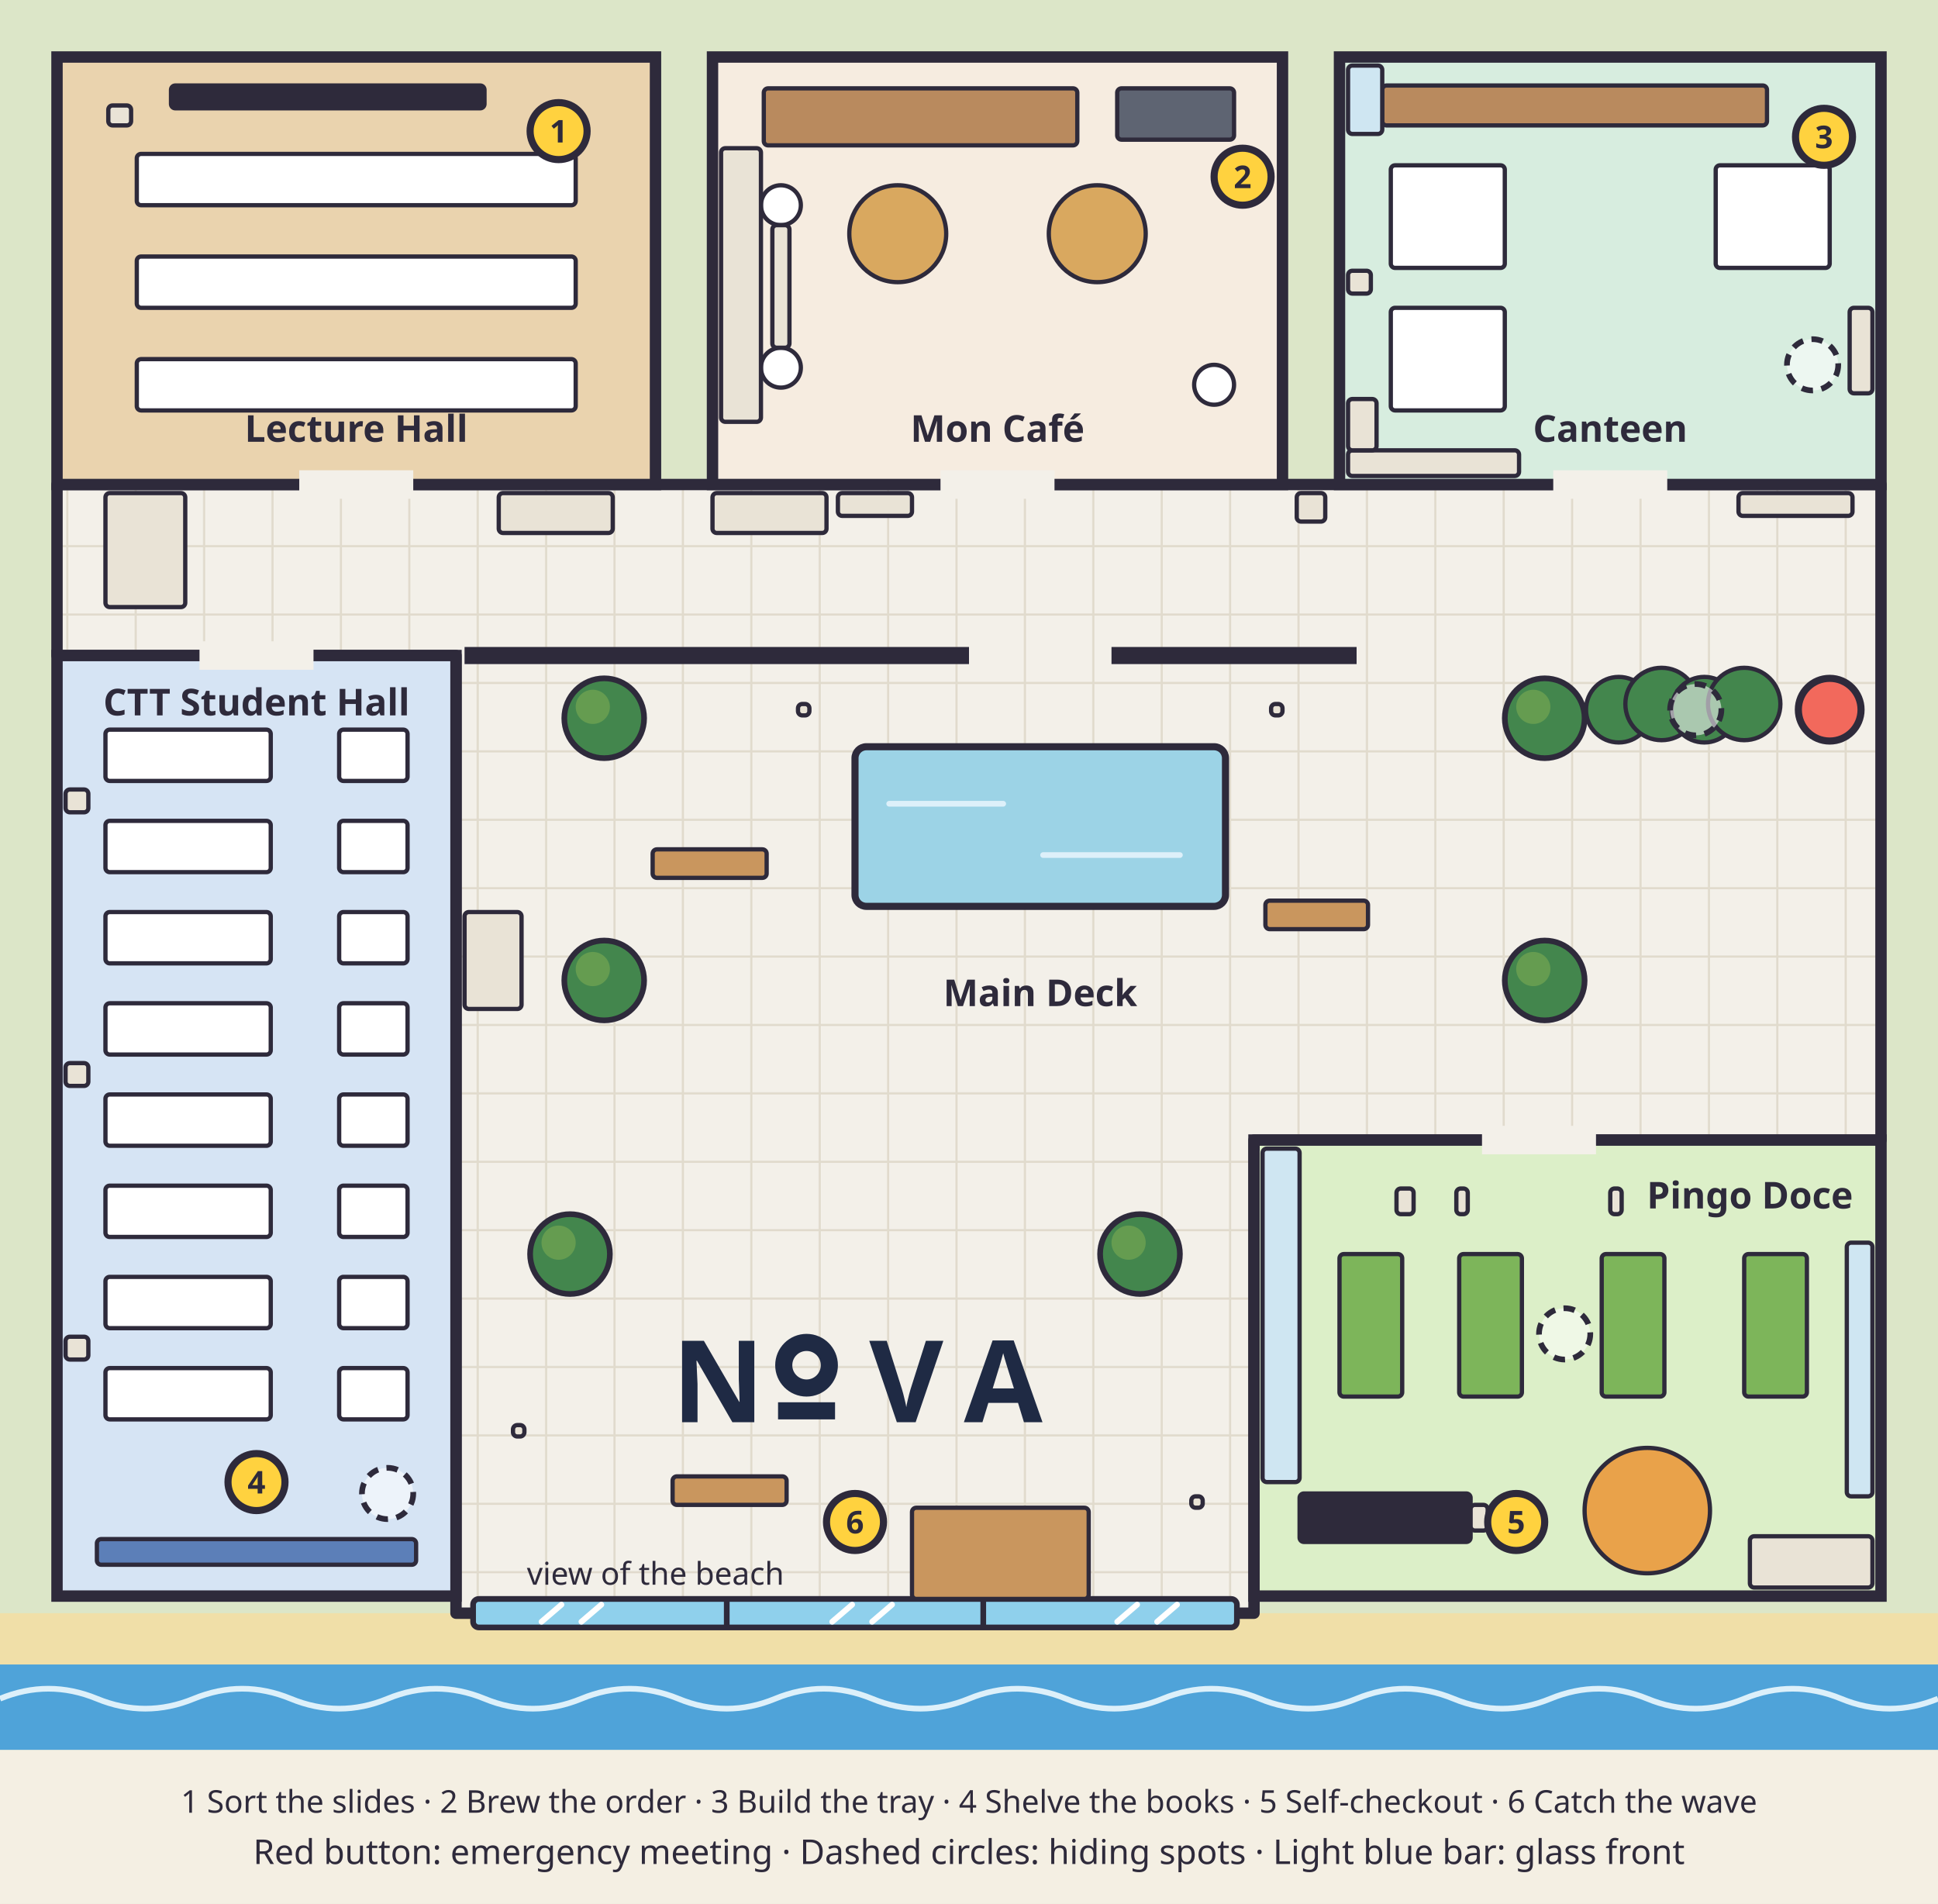
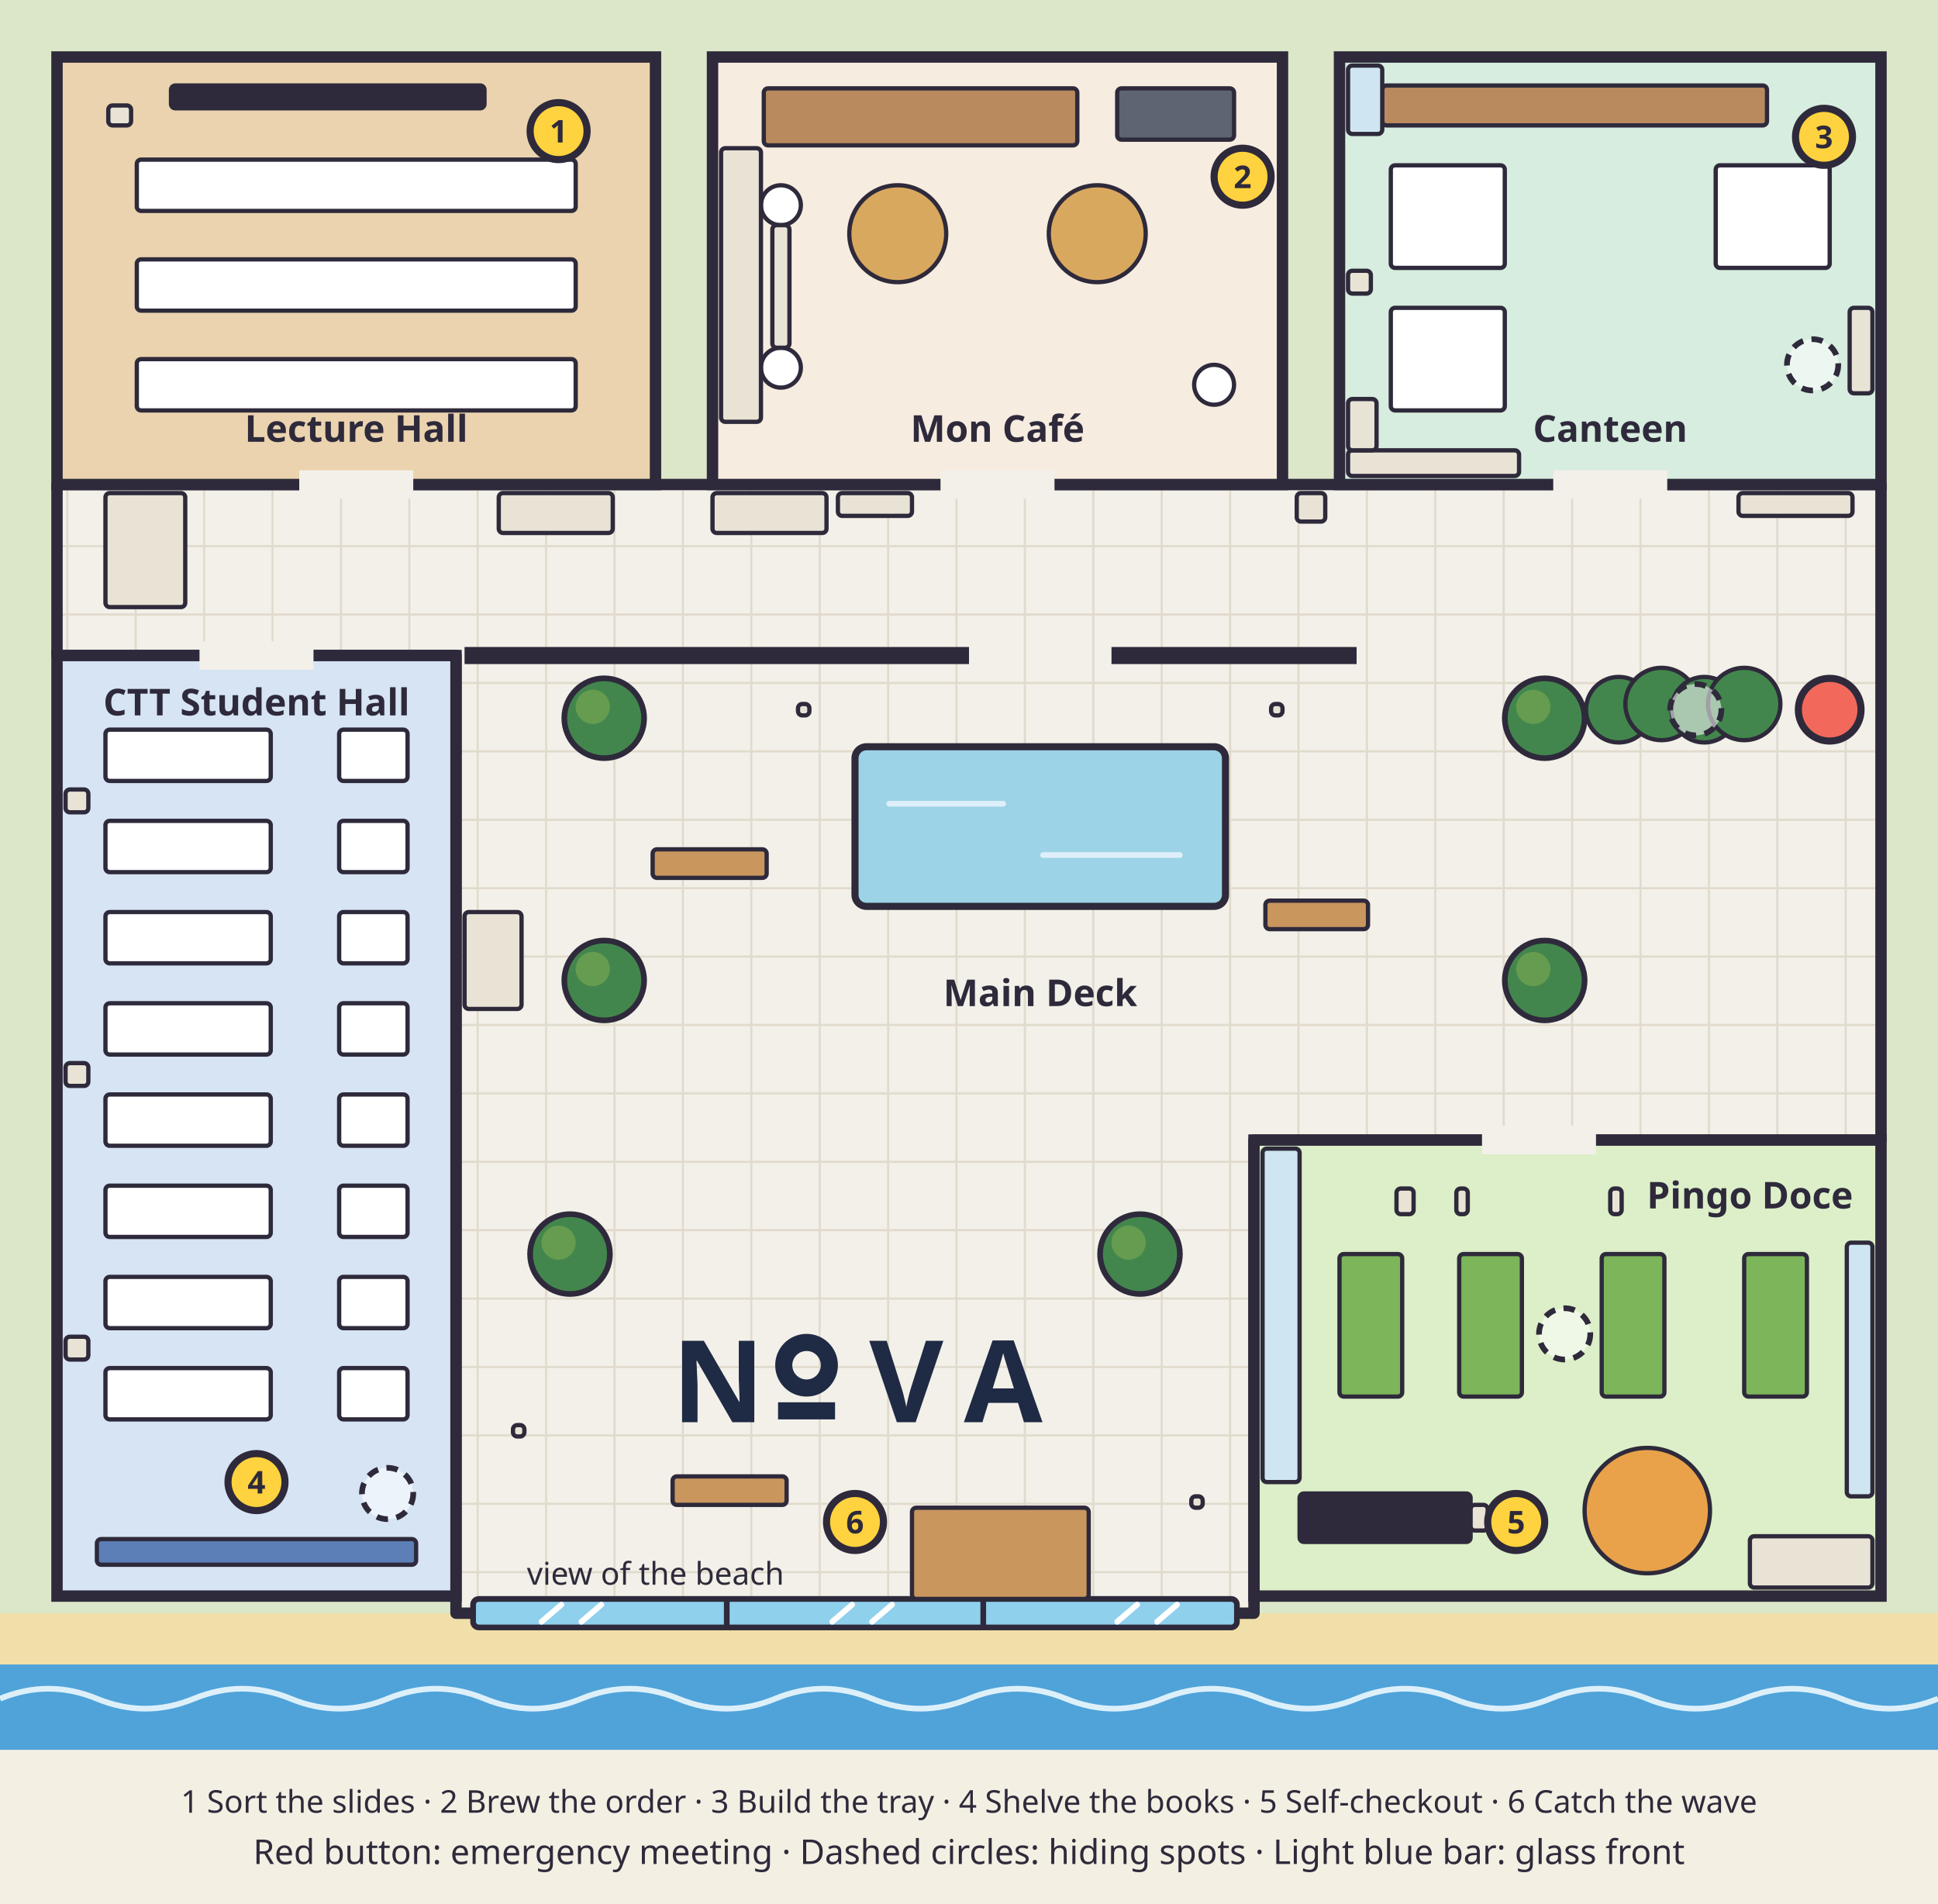
<svg xmlns="http://www.w3.org/2000/svg" viewBox="0 0 680 668" font-family="system-ui, sans-serif">
  <defs>
    <pattern id="paving" width="24" height="24" patternUnits="userSpaceOnUse">
      <rect width="24" height="24" fill="#F3F0E9" />
      <path d="M24 0V24H0" fill="none" stroke="#E1DBCD" stroke-width="1.5" />
    </pattern>
    <g id="tree">
      <circle r="14" fill="#43864D" stroke="#2E2A3B" stroke-width="2" />
      <circle cx="-4" cy="-4" r="6" fill="#659C50" />
    </g>
    <g id="col">
      <circle r="7" fill="#FFFFFF" stroke="#2E2A3B" stroke-width="2.5" />
    </g>
  </defs>
  <rect width="680" height="668" fill="#DCE6C8" />
  <rect x="0" y="566" width="680" height="18" fill="#F0DFA8" />
  <rect x="0" y="584" width="680" height="30" fill="#4FA3D9" />
  <path d="M0 596 q17 -7 34 0 t34 0 t34 0 t34 0 t34 0 t34 0 t34 0 t34 0 t34 0 t34 0 t34 0 t34 0 t34 0 t34 0 t34 0 t34 0 t34 0 t34 0 t34 0 t34 0" fill="none" stroke="#DDF0FA" stroke-width="2" />
  <rect x="0" y="614" width="680" height="54" fill="#F4EFE3" />
  <path d="M20 170 H660 V400 H440 V566 H160 V230 H20 Z" fill="url(#paving)" stroke="#2E2A3B" stroke-width="4" stroke-linejoin="round" />
  <rect x="300" y="262" width="130" height="56" rx="4" fill="#9CD3E6" stroke="#2E2A3B" stroke-width="2.5" />
  <path d="M312 282 h40 M366 300 h48" stroke="#DDF0FA" stroke-width="2" stroke-linecap="round" />
  <use href="#tree" x="212" y="252" />
  <use href="#tree" x="212" y="344" />
  <use href="#tree" x="542" y="252" />
  <use href="#tree" x="542" y="344" />
  <use href="#tree" x="200" y="440" />
  <use href="#tree" x="400" y="440" />
  <g fill="#1F2A44">
    <text x="252" y="499" text-anchor="middle" font-size="40" font-weight="900">N</text>
    <circle cx="283" cy="479" r="8" fill="none" stroke="#1F2A44" stroke-width="6" />
    <rect x="273" y="492" width="20" height="6" />
    <text x="318" y="499" text-anchor="middle" font-size="40" font-weight="900">V</text>
    <text x="352" y="499" text-anchor="middle" font-size="40" font-weight="900">A</text>
  </g>
  <text x="365" y="353" text-anchor="middle" font-size="13" font-weight="700" fill="#2E2A3B">Main Deck</text>
  <text x="230" y="556" text-anchor="middle" font-size="11" fill="#2E2A3B">view of the beach</text>
  <rect x="166" y="561" width="268" height="10" rx="2" fill="#8FD0EC" stroke="#2E2A3B" stroke-width="2" />
  <path d="M190 569 l7 -6 M204 569 l7 -6 M292 569 l7 -6 M306 569 l7 -6 M392 569 l7 -6 M406 569 l7 -6" stroke="#FFFFFF" stroke-width="2" stroke-linecap="round" />
  <path d="M255 561 v10 M345 561 v10" stroke="#2E2A3B" stroke-width="2" />
  <rect x="20" y="20" width="210" height="150" fill="#EAD3AE" stroke="#2E2A3B" stroke-width="4" />
  <rect x="250" y="20" width="200" height="150" fill="#F6ECE0" stroke="#2E2A3B" stroke-width="4" />
  <rect x="470" y="20" width="190" height="150" fill="#D7EDDF" stroke="#2E2A3B" stroke-width="4" />
  <rect x="20" y="230" width="140" height="330" fill="#D6E4F4" stroke="#2E2A3B" stroke-width="4" />
  <rect x="440" y="400" width="220" height="160" fill="#DCEFC8" stroke="#2E2A3B" stroke-width="4" />
  <rect x="163" y="227" width="177" height="6" fill="#2E2A3B" />
  <rect x="390" y="227" width="86" height="6" fill="#2E2A3B" />
  <g stroke="#2E2A3B" stroke-width="1.5">
    <rect x="60" y="30" width="110" height="8" rx="1.5" fill="#2E2A3B" />
    <rect x="38" y="37" width="8" height="7" rx="1.5" fill="#E9E3D6" />
-     <rect x="48" y="54" width="154" height="18" rx="1.5" fill="#FFFFFF" />
-     <rect x="48" y="90" width="154" height="18" rx="1.5" fill="#FFFFFF" />
+     <rect x="48" y="56" width="154" height="18" rx="1.5" fill="#FFFFFF" />
+     <rect x="48" y="91" width="154" height="18" rx="1.5" fill="#FFFFFF" />
    <rect x="48" y="126" width="154" height="18" rx="1.5" fill="#FFFFFF" />
    <rect x="268" y="31" width="110" height="20" rx="1.5" fill="#B98A5E" />
    <rect x="392" y="31" width="41" height="18" rx="1.5" fill="#5E6472" />
    <circle cx="274" cy="72" r="7" fill="#FFFFFF" />
    <circle cx="274" cy="129" r="7" fill="#FFFFFF" />
    <circle cx="426" cy="135" r="7" fill="#FFFFFF" />
    <circle cx="315" cy="82" r="17" fill="#D9A85F" />
    <circle cx="385" cy="82" r="17" fill="#D9A85F" />
    <rect x="253" y="52" width="14" height="96" rx="1.5" fill="#E9E3D6" />
    <rect x="271" y="79" width="6" height="43" rx="1.5" fill="#E9E3D6" />
    <rect x="485" y="30" width="135" height="14" rx="1.5" fill="#B98A5E" />
    <rect x="488" y="58" width="40" height="36" rx="1.5" fill="#FFFFFF" />
    <rect x="602" y="58" width="40" height="36" rx="1.5" fill="#FFFFFF" />
    <rect x="488" y="108" width="40" height="36" rx="1.5" fill="#FFFFFF" />
    <rect x="473" y="158" width="60" height="9" rx="1.5" fill="#E9E3D6" />
    <rect x="473" y="23" width="12" height="24" rx="1.5" fill="#CFE6F2" />
    <rect x="473" y="95" width="8" height="8" rx="1.5" fill="#E9E3D6" />
    <rect x="649" y="108" width="8" height="30" rx="1.5" fill="#E9E3D6" />
    <rect x="473" y="140" width="10" height="18" rx="1.5" fill="#E9E3D6" />
    <rect x="37" y="256" width="58" height="18" rx="1.5" fill="#FFFFFF" />
    <rect x="37" y="288" width="58" height="18" rx="1.5" fill="#FFFFFF" />
    <rect x="37" y="320" width="58" height="18" rx="1.5" fill="#FFFFFF" />
    <rect x="37" y="352" width="58" height="18" rx="1.5" fill="#FFFFFF" />
    <rect x="37" y="384" width="58" height="18" rx="1.5" fill="#FFFFFF" />
    <rect x="37" y="416" width="58" height="18" rx="1.5" fill="#FFFFFF" />
    <rect x="37" y="448" width="58" height="18" rx="1.5" fill="#FFFFFF" />
    <rect x="37" y="480" width="58" height="18" rx="1.5" fill="#FFFFFF" />
    <rect x="34" y="540" width="112" height="9" rx="1.5" fill="#5C7FB8" />
    <rect x="119" y="256" width="24" height="18" rx="1.5" fill="#FFFFFF" />
    <rect x="119" y="288" width="24" height="18" rx="1.5" fill="#FFFFFF" />
    <rect x="119" y="320" width="24" height="18" rx="1.5" fill="#FFFFFF" />
    <rect x="119" y="352" width="24" height="18" rx="1.5" fill="#FFFFFF" />
    <rect x="119" y="384" width="24" height="18" rx="1.5" fill="#FFFFFF" />
    <rect x="119" y="416" width="24" height="18" rx="1.5" fill="#FFFFFF" />
    <rect x="119" y="448" width="24" height="18" rx="1.5" fill="#FFFFFF" />
    <rect x="119" y="480" width="24" height="18" rx="1.5" fill="#FFFFFF" />
    <rect x="23" y="277" width="8" height="8" rx="1.5" fill="#E9E3D6" />
    <rect x="23" y="373" width="8" height="8" rx="1.5" fill="#E9E3D6" />
    <rect x="23" y="469" width="8" height="8" rx="1.5" fill="#E9E3D6" />
    <rect x="470" y="440" width="22" height="50" rx="1.5" fill="#7DB55A" />
    <rect x="512" y="440" width="22" height="50" rx="1.5" fill="#7DB55A" />
    <rect x="562" y="440" width="22" height="50" rx="1.5" fill="#7DB55A" />
    <rect x="612" y="440" width="22" height="50" rx="1.5" fill="#7DB55A" />
    <rect x="456" y="524" width="60" height="17" rx="1.5" fill="#2E2A3B" />
    <rect x="511" y="417" width="4" height="9" rx="1.5" fill="#E9E3D6" />
    <rect x="565" y="417" width="4" height="9" rx="1.5" fill="#E9E3D6" />
    <rect x="443" y="403" width="13" height="117" rx="1.5" fill="#CFE6F2" />
    <rect x="648" y="436" width="9" height="89" rx="1.5" fill="#CFE6F2" />
    <circle cx="578" cy="530" r="22" fill="#E9A24A" />
    <rect x="614" y="539" width="43" height="18" rx="1.5" fill="#E9E3D6" />
    <rect x="490" y="417" width="6" height="9" rx="1.5" fill="#E9E3D6" />
    <rect x="516" y="528" width="6" height="9" rx="1.5" fill="#E9E3D6" />
    <rect x="37" y="173" width="28" height="40" rx="1.5" fill="#E9E3D6" />
    <rect x="175" y="173" width="40" height="14" rx="1.5" fill="#E9E3D6" />
    <rect x="294" y="173" width="26" height="8" rx="1.5" fill="#E9E3D6" />
    <rect x="250" y="173" width="40" height="14" rx="1.5" fill="#E9E3D6" />
    <rect x="455" y="173" width="10" height="10" rx="1.5" fill="#E9E3D6" />
    <rect x="610" y="173" width="40" height="8" rx="1.5" fill="#E9E3D6" />
    <rect x="229" y="298" width="40" height="10" rx="1.5" fill="#C9965E" />
    <rect x="444" y="316" width="36" height="10" rx="1.5" fill="#C9965E" />
    <rect x="236" y="518" width="40" height="10" rx="1.5" fill="#C9965E" />
    <rect x="280" y="247" width="4" height="4" rx="1.5" fill="#E9E3D6" />
    <rect x="446" y="247" width="4" height="4" rx="1.5" fill="#E9E3D6" />
    <rect x="180" y="500" width="4" height="4" rx="1.5" fill="#E9E3D6" />
    <rect x="418" y="525" width="4" height="4" rx="1.5" fill="#E9E3D6" />
    <rect x="163" y="320" width="20" height="34" rx="1.5" fill="#E9E3D6" />
    <rect x="320" y="529" width="62" height="32" rx="1.5" fill="#C9965E" />
  </g>
  <text x="125" y="155" text-anchor="middle" font-size="13" font-weight="700" fill="#2E2A3B">Lecture Hall</text>
  <text x="350" y="155" text-anchor="middle" font-size="13" font-weight="700" fill="#2E2A3B">Mon Café</text>
  <text x="565" y="155" text-anchor="middle" font-size="13" font-weight="700" fill="#2E2A3B">Canteen</text>
  <text x="90" y="251" text-anchor="middle" font-size="13" font-weight="700" fill="#2E2A3B">CTT Student Hall</text>
  <text x="614" y="424" text-anchor="middle" font-size="13" font-weight="700" fill="#2E2A3B">Pingo Doce</text>
  <g fill="#F3F0E9">
    <rect x="105" y="165" width="40" height="10" />
    <rect x="330" y="165" width="40" height="10" />
    <rect x="545" y="165" width="40" height="10" />
    <rect x="70" y="225" width="40" height="10" />
    <rect x="520" y="395" width="40" height="10" />
  </g>
  <g fill="#43864D" stroke="#2E2A3B" stroke-width="1.5">
    <circle cx="568" cy="249" r="11.5" />
    <circle cx="583" cy="247" r="12.7" />
    <circle cx="598" cy="249" r="11.5" />
    <circle cx="612" cy="247" r="12.7" />
  </g>
  <g fill="#FFFFFF" fill-opacity="0.55" stroke="#2E2A3B" stroke-width="2" stroke-dasharray="4 3">
    <circle cx="595" cy="249" r="9" />
    <circle cx="549" cy="468" r="9" />
    <circle cx="136" cy="524" r="9" />
    <circle cx="636" cy="128" r="9" />
  </g>
  <circle cx="642" cy="249" r="11" fill="#F2695C" stroke="#2E2A3B" stroke-width="2.5" />
  <g font-size="11" font-weight="700" fill="#2E2A3B" text-anchor="middle">
    <circle cx="196" cy="46" r="10" fill="#FFD23F" stroke="#2E2A3B" stroke-width="2.5" />
    <text x="196" y="50">1</text>
    <circle cx="436" cy="62" r="10" fill="#FFD23F" stroke="#2E2A3B" stroke-width="2.5" />
    <text x="436" y="66">2</text>
    <circle cx="640" cy="48" r="10" fill="#FFD23F" stroke="#2E2A3B" stroke-width="2.5" />
    <text x="640" y="52">3</text>
    <circle cx="90" cy="520" r="10" fill="#FFD23F" stroke="#2E2A3B" stroke-width="2.5" />
    <text x="90" y="524">4</text>
    <circle cx="532" cy="534" r="10" fill="#FFD23F" stroke="#2E2A3B" stroke-width="2.5" />
    <text x="532" y="538">5</text>
    <circle cx="300" cy="534" r="10" fill="#FFD23F" stroke="#2E2A3B" stroke-width="2.5" />
    <text x="300" y="538">6</text>
  </g>
  <text x="340" y="636" text-anchor="middle" font-size="11" fill="#2E2A3B">1 Sort the slides · 2 Brew the order · 3 Build the tray · 4 Shelve the books · 5 Self-checkout · 6 Catch the wave</text>
  <text x="340" y="654" text-anchor="middle" font-size="12" fill="#2E2A3B">Red button: emergency meeting · Dashed circles: hiding spots · Light blue bar: glass front</text>
</svg>
